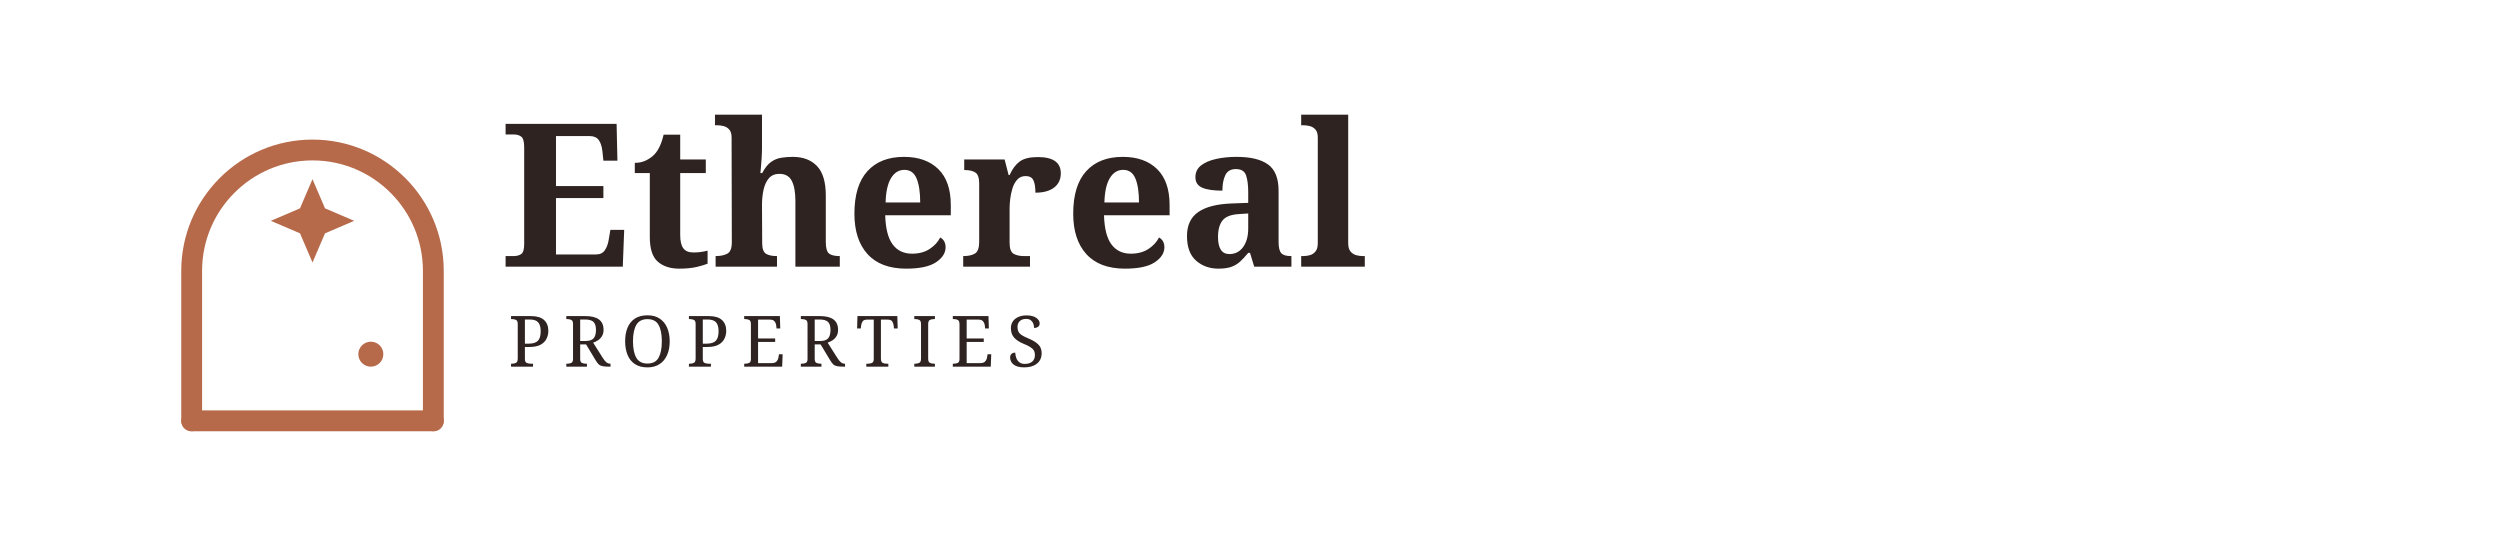
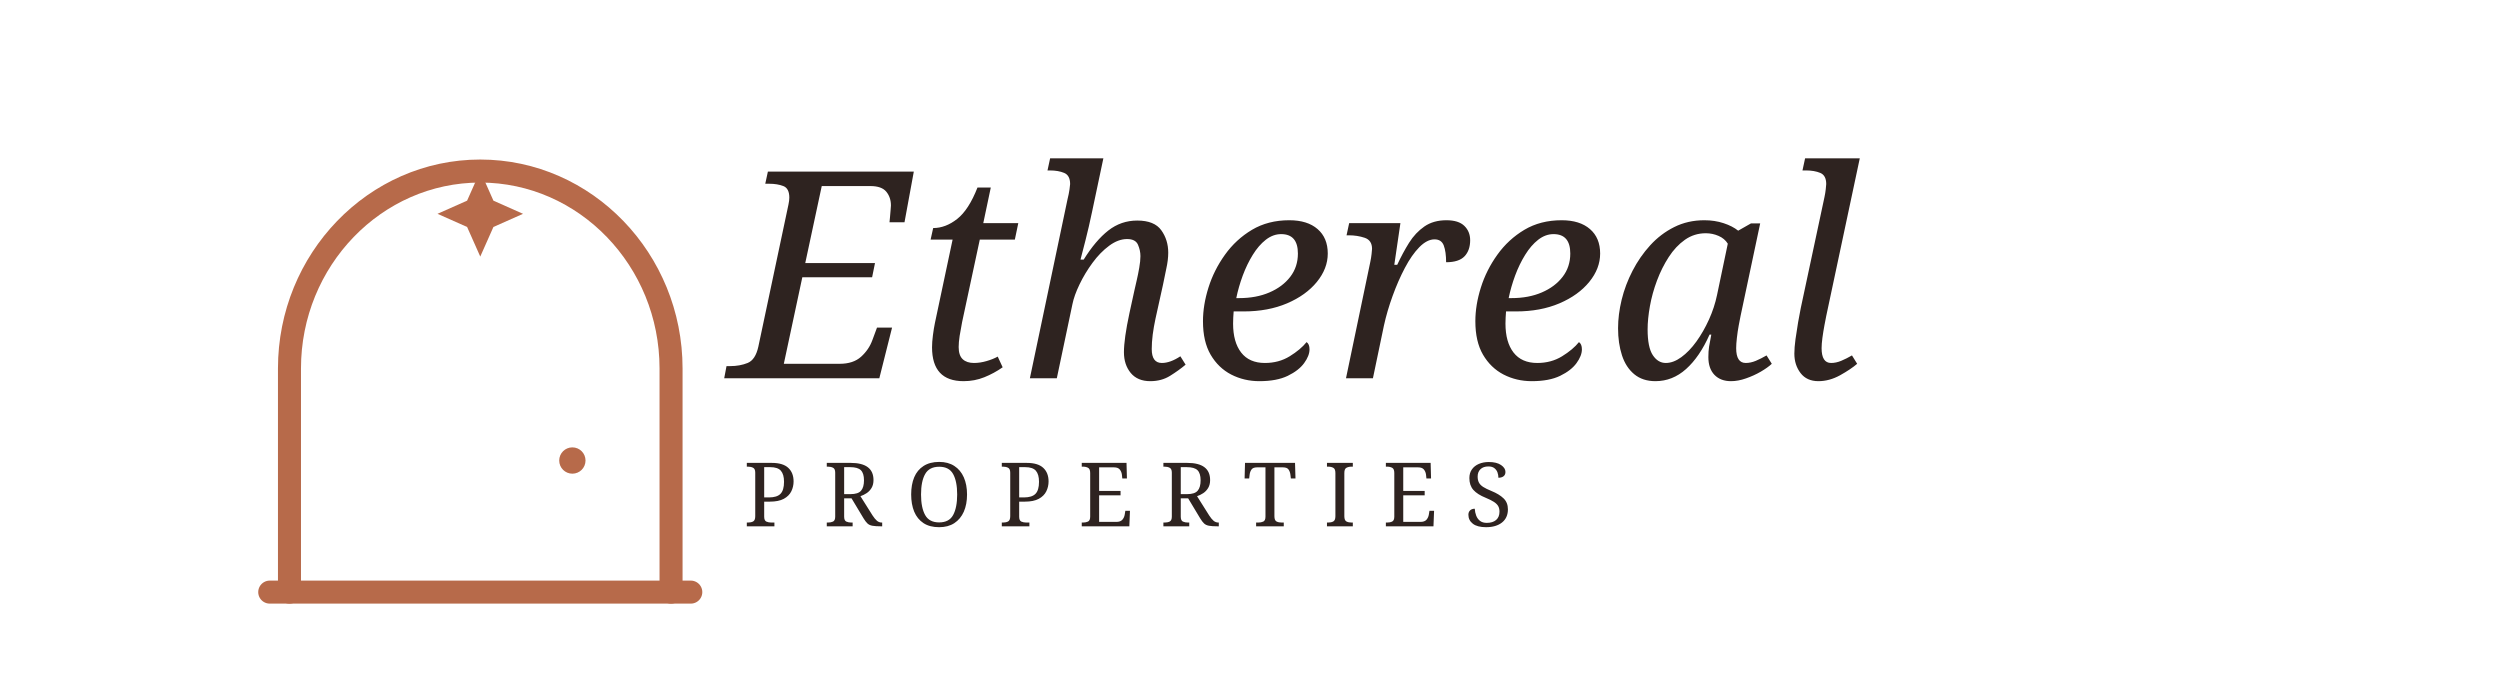
- <svg xmlns="http://www.w3.org/2000/svg" viewBox="0 0 1200 260" role="img" aria-label="Ethereal Properties logo">
+ <svg xmlns="http://www.w3.org/2000/svg" viewBox="0 0 760 205" role="img" aria-label="Ethereal Properties logo">
  <defs>
    <style>
-       .ink{fill:#2E2320}
-       .accent{stroke:#B76A4A}
-       .serif{font-family:"Cormorant Garamond","Garamond","Georgia",serif}
+       .ink   { fill: #2E2320; }
+       .serif { font-family: "Cormorant Garamond", "Garamond", "Georgia", serif; }
    </style>
  </defs>
-   <g transform="translate(52 52)" fill="none" class="accent" stroke-width="10" stroke-linecap="round" stroke-linejoin="round">
-     <path d="M40 150V78C40 46 66 20 98 20s58 26 58 58v72" />
-     <path d="M40 150H156" />
-     <path d="M98 34l6 14 14 6-14 6-6 14-6-14-14-6 14-6z" fill="#B76A4A" stroke="none" />
-     <circle cx="126" cy="118" r="6" fill="#B76A4A" stroke="none" />
+   <g transform="translate(48 32)" fill="none" stroke="#B76A4A" stroke-width="7" stroke-linecap="round" stroke-linejoin="round">
+     <path d="M40 148V80C40 47 66 20 98 20s58 27 58 60v68" />
+     <path d="M34 148H162" />
+     <path d="M98 20l4 9 9 4-9 4-4 9-4-9-9-4 9-4z" fill="#B76A4A" stroke="none" />
+     <circle cx="126" cy="108" r="4" fill="#B76A4A" stroke="none" />
  </g>
-   <text x="240" y="128" class="ink serif" font-size="96" font-weight="600">Ethereal</text>
-   <text x="244" y="176" class="ink serif" font-size="34" letter-spacing="6" font-weight="500">PROPERTIES</text>
+   <text x="222" y="115" class="ink serif" font-size="88" font-weight="400" font-style="italic">Ethereal</text>
+   <text x="226" y="160" class="ink serif" font-size="27" letter-spacing="8" font-weight="300">PROPERTIES</text>
</svg>
